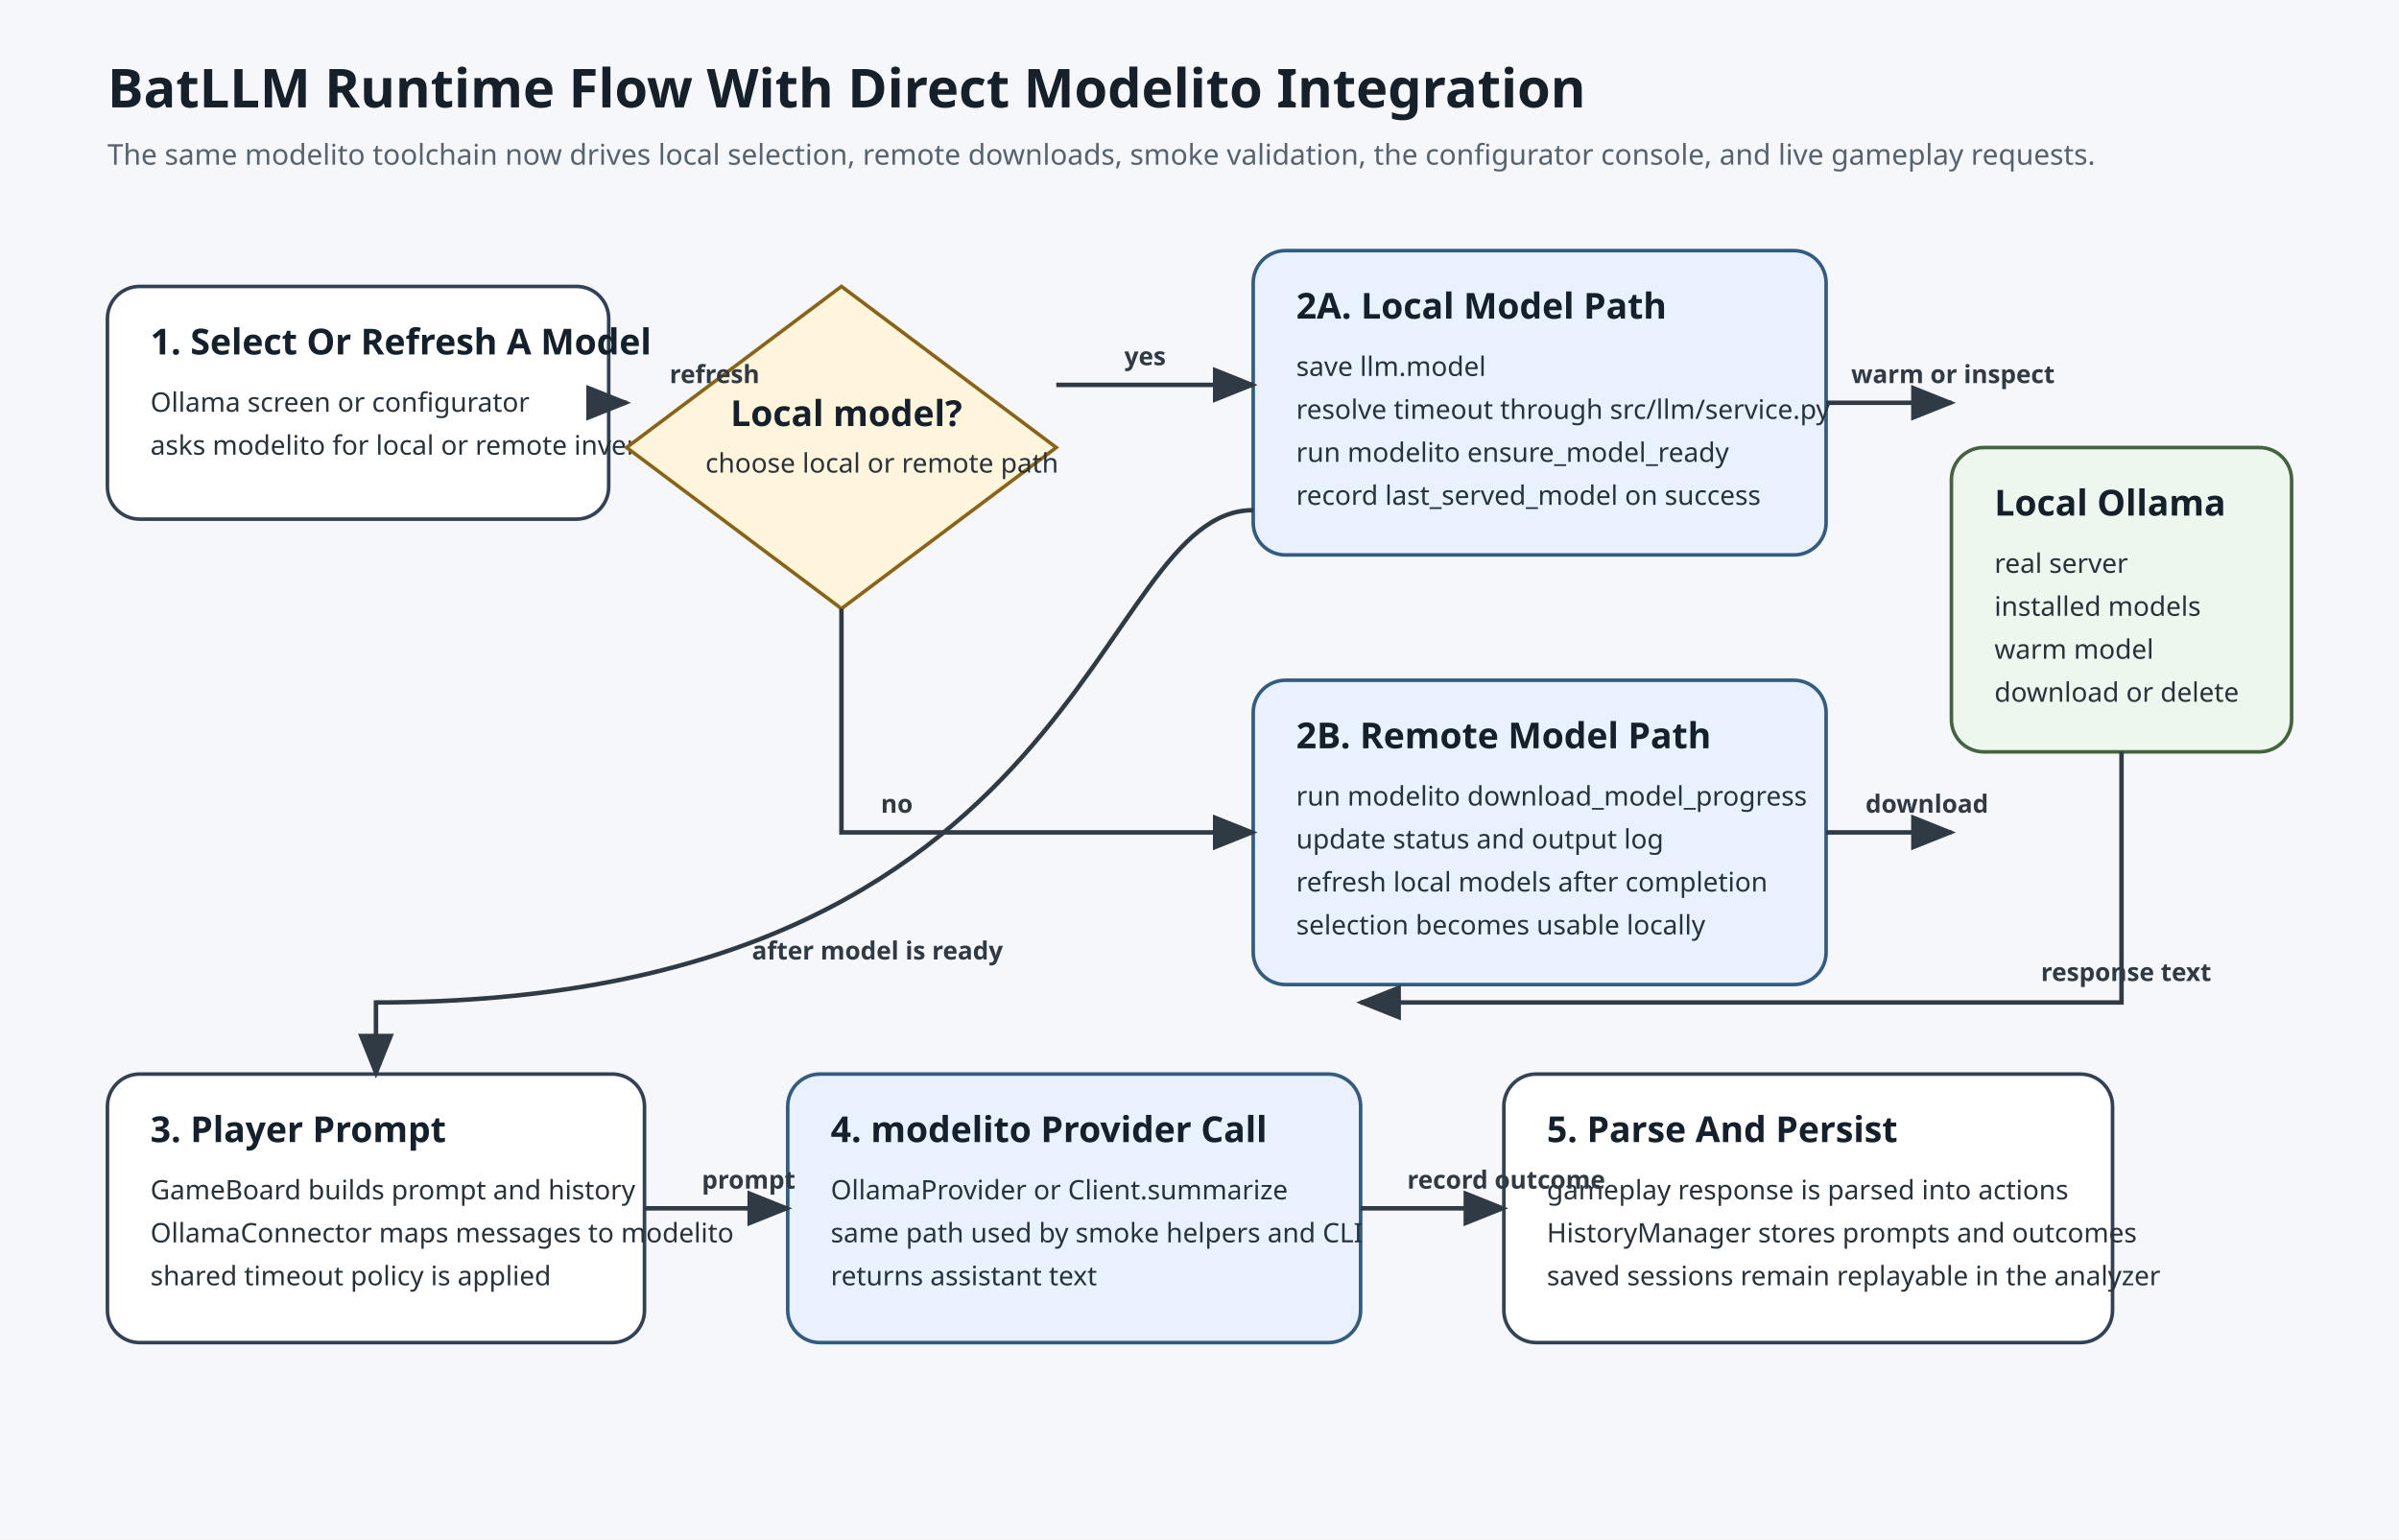
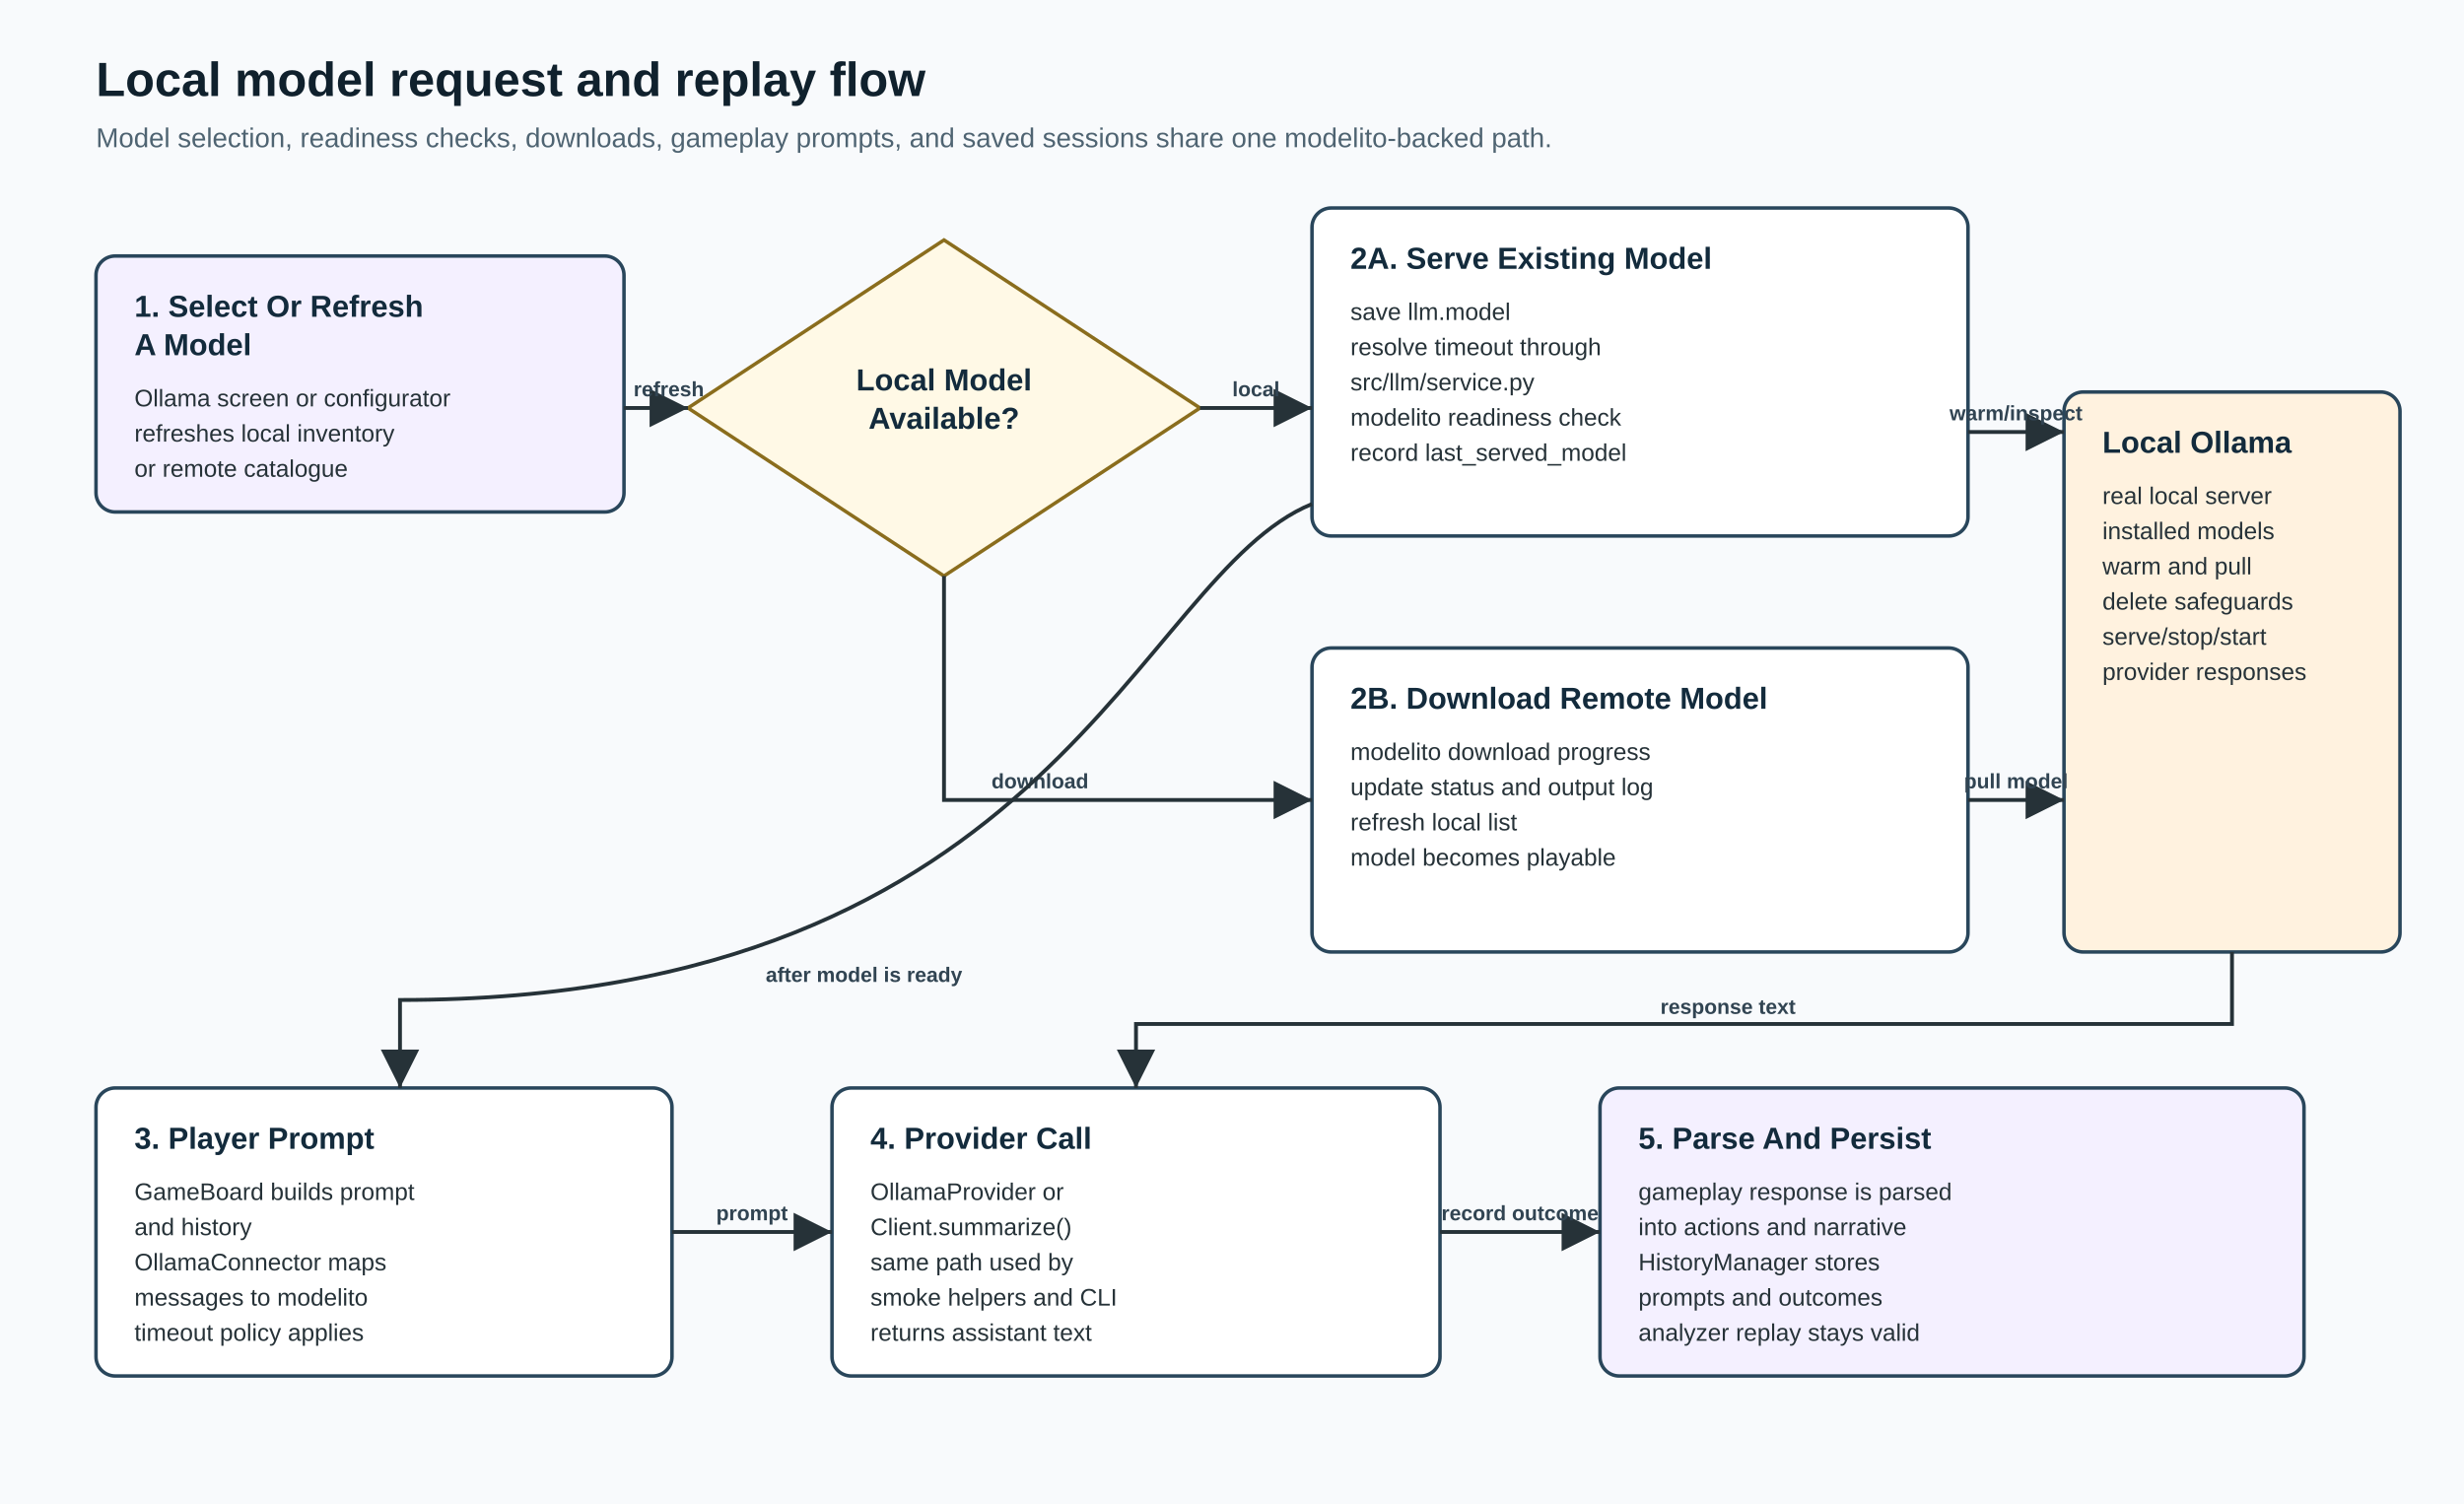
- <svg xmlns="http://www.w3.org/2000/svg" width="1340" height="860" viewBox="0 0 1340 860" role="img" aria-labelledby="title desc">
+ <svg xmlns="http://www.w3.org/2000/svg" width="1540" height="940" viewBox="0 0 1540 940" role="img" aria-labelledby="title desc">
  <defs>
+     <marker id="arrow" markerWidth="12" markerHeight="12" refX="11" refY="6" orient="auto" markerUnits="strokeWidth">
+       <path d="M1 1 L11 6 L1 11 Z" fill="#263238" />
+     </marker>
    <style>
-       .bg { fill: #f6f7fb; }
-       .box { fill: #ffffff; stroke: #324154; stroke-width: 2; }
-       .decision { fill: #fff5dd; stroke: #8a6416; stroke-width: 2; }
-       .runtime { fill: #edf7ee; stroke: #44633f; stroke-width: 2; }
-       .accent { fill: #e9f1ff; stroke: #335c81; stroke-width: 2; }
-       .title { font: 700 30px 'Avenir Next', 'Segoe UI', sans-serif; fill: #15202b; }
-       .subtitle { font: 500 16px 'Avenir Next', 'Segoe UI', sans-serif; fill: #55626f; }
-       .box-title { font: 700 20px 'Avenir Next', 'Segoe UI', sans-serif; fill: #14202b; }
-       .box-text { font: 500 15px 'Avenir Next', 'Segoe UI', sans-serif; fill: #27323b; }
-       .label { font: 600 14px 'Avenir Next', 'Segoe UI', sans-serif; fill: #2f3a44; }
-       .arrow { stroke: #2f3a44; stroke-width: 2.5; fill: none; marker-end: url(#arrowhead); }
+       .bg { fill: #f8fafc; }
+       .box { fill: #ffffff; stroke: #29465b; stroke-width: 2.2; rx: 12; }
+       .decision { fill: #fff9e6; stroke: #8a6d1d; stroke-width: 2.2; }
+       .runtime { fill: #fff2df; }
+       .state { fill: #f4f0ff; }
+       .title { font: 700 30px Arial, sans-serif; fill: #10212d; }
+       .subtitle { font: 400 17px Arial, sans-serif; fill: #4f6472; }
+       .box-title { font: 700 19px Arial, sans-serif; fill: #132b3c; }
+       .body { font: 400 15px Arial, sans-serif; fill: #263238; }
+       .arrow { fill: none; stroke: #263238; stroke-width: 2.4; marker-end: url(#arrow); }
+       .label { font: 700 13px Arial, sans-serif; fill: #314452; text-anchor: middle; dominant-baseline: middle; }
    </style>
-     <marker id="arrowhead" markerWidth="10" markerHeight="8" refX="9" refY="4" orient="auto">
-       <path d="M0,0 L10,4 L0,8 z" fill="#2f3a44" />
-     </marker>
  </defs>
-   <rect class="bg" x="0" y="0" width="1340" height="860" />
-   <text class="title" x="60" y="60">BatLLM Runtime Flow With Direct Modelito Integration</text>
-   <text class="subtitle" x="60" y="92">The same modelito toolchain now drives local selection, remote downloads, smoke validation, the configurator console, and live gameplay requests.</text>
-   <rect class="box" x="60" y="160" width="280" height="130" rx="18" ry="18" />
-   <text class="box-title" x="84" y="198">1. Select Or Refresh A Model</text>
-   <text class="box-text" x="84" y="230">
+   <rect class="bg" x="0" y="0" width="1540" height="940" />
+   <text class="title" x="60" y="60">Local model request and replay flow</text>
+   <text class="subtitle" x="60" y="92">Model selection, readiness checks, downloads, gameplay prompts, and saved sessions share one modelito-backed path.</text>
+   <rect class="box state" x="60" y="160" width="330" height="160" />
+   <text class="box-title" x="84" y="198">
+     <tspan x="84" dy="0">1. Select Or Refresh</tspan>
+     <tspan x="84" dy="24">A Model</tspan>
+   </text>
+   <text class="body" x="84" y="254">
    <tspan x="84" dy="0">Ollama screen or configurator</tspan>
-     <tspan x="84" dy="24">asks modelito for local or remote inventory</tspan>
+     <tspan x="84" dy="22">refreshes local inventory</tspan>
+     <tspan x="84" dy="22">or remote catalogue</tspan>
  </text>
-   <polygon class="decision" points="470,160 590,250 470,340 350,250" />
-   <text class="box-title" x="408" y="238">Local model?</text>
-   <text class="box-text" x="394" y="264">choose local or remote path</text>
-   <rect class="accent" x="700" y="140" width="320" height="170" rx="18" ry="18" />
-   <text class="box-title" x="724" y="178">2A. Local Model Path</text>
-   <text class="box-text" x="724" y="210">
-     <tspan x="724" dy="0">save llm.model</tspan>
-     <tspan x="724" dy="24">resolve timeout through src/llm/service.py</tspan>
-     <tspan x="724" dy="24">run modelito ensure_model_ready</tspan>
-     <tspan x="724" dy="24">record last_served_model on success</tspan>
+   <polygon class="decision" points="590,150 750,255 590,360 430,255" />
+   <text class="box-title" x="590" y="244" text-anchor="middle">Local Model</text>
+   <text class="box-title" x="590" y="268" text-anchor="middle">Available?</text>
+   <rect class="box" x="820" y="130" width="410" height="205" />
+   <text class="box-title" x="844" y="168">2A. Serve Existing Model</text>
+   <text class="body" x="844" y="200">
+     <tspan x="844" dy="0">save llm.model</tspan>
+     <tspan x="844" dy="22">resolve timeout through</tspan>
+     <tspan x="844" dy="22">src/llm/service.py</tspan>
+     <tspan x="844" dy="22">modelito readiness check</tspan>
+     <tspan x="844" dy="22">record last_served_model</tspan>
  </text>
-   <rect class="accent" x="700" y="380" width="320" height="170" rx="18" ry="18" />
-   <text class="box-title" x="724" y="418">2B. Remote Model Path</text>
-   <text class="box-text" x="724" y="450">
-     <tspan x="724" dy="0">run modelito download_model_progress</tspan>
-     <tspan x="724" dy="24">update status and output log</tspan>
-     <tspan x="724" dy="24">refresh local models after completion</tspan>
-     <tspan x="724" dy="24">selection becomes usable locally</tspan>
+   <rect class="box" x="820" y="405" width="410" height="190" />
+   <text class="box-title" x="844" y="443">2B. Download Remote Model</text>
+   <text class="body" x="844" y="475">
+     <tspan x="844" dy="0">modelito download progress</tspan>
+     <tspan x="844" dy="22">update status and output log</tspan>
+     <tspan x="844" dy="22">refresh local list</tspan>
+     <tspan x="844" dy="22">model becomes playable</tspan>
  </text>
-   <rect class="runtime" x="1090" y="250" width="190" height="170" rx="18" ry="18" />
-   <text class="box-title" x="1114" y="288">Local Ollama</text>
-   <text class="box-text" x="1114" y="320">
-     <tspan x="1114" dy="0">real server</tspan>
-     <tspan x="1114" dy="24">installed models</tspan>
-     <tspan x="1114" dy="24">warm model</tspan>
-     <tspan x="1114" dy="24">download or delete</tspan>
+   <rect class="box runtime" x="1290" y="245" width="210" height="350" />
+   <text class="box-title" x="1314" y="283">Local Ollama</text>
+   <text class="body" x="1314" y="315">
+     <tspan x="1314" dy="0">real local server</tspan>
+     <tspan x="1314" dy="22">installed models</tspan>
+     <tspan x="1314" dy="22">warm and pull</tspan>
+     <tspan x="1314" dy="22">delete safeguards</tspan>
+     <tspan x="1314" dy="22">serve/stop/start</tspan>
+     <tspan x="1314" dy="22">provider responses</tspan>
  </text>
-   <rect class="box" x="60" y="600" width="300" height="150" rx="18" ry="18" />
-   <text class="box-title" x="84" y="638">3. Player Prompt</text>
-   <text class="box-text" x="84" y="670">
-     <tspan x="84" dy="0">GameBoard builds prompt and history</tspan>
-     <tspan x="84" dy="24">OllamaConnector maps messages to modelito</tspan>
-     <tspan x="84" dy="24">shared timeout policy is applied</tspan>
+   <rect class="box" x="60" y="680" width="360" height="180" />
+   <text class="box-title" x="84" y="718">3. Player Prompt</text>
+   <text class="body" x="84" y="750">
+     <tspan x="84" dy="0">GameBoard builds prompt</tspan>
+     <tspan x="84" dy="22">and history</tspan>
+     <tspan x="84" dy="22">OllamaConnector maps</tspan>
+     <tspan x="84" dy="22">messages to modelito</tspan>
+     <tspan x="84" dy="22">timeout policy applies</tspan>
  </text>
-   <rect class="accent" x="440" y="600" width="320" height="150" rx="18" ry="18" />
-   <text class="box-title" x="464" y="638">4. modelito Provider Call</text>
-   <text class="box-text" x="464" y="670">
-     <tspan x="464" dy="0">OllamaProvider or Client.summarize</tspan>
-     <tspan x="464" dy="24">same path used by smoke helpers and CLI</tspan>
-     <tspan x="464" dy="24">returns assistant text</tspan>
+   <rect class="box" x="520" y="680" width="380" height="180" />
+   <text class="box-title" x="544" y="718">4. Provider Call</text>
+   <text class="body" x="544" y="750">
+     <tspan x="544" dy="0">OllamaProvider or</tspan>
+     <tspan x="544" dy="22">Client.summarize()</tspan>
+     <tspan x="544" dy="22">same path used by</tspan>
+     <tspan x="544" dy="22">smoke helpers and CLI</tspan>
+     <tspan x="544" dy="22">returns assistant text</tspan>
  </text>
-   <rect class="box" x="840" y="600" width="340" height="150" rx="18" ry="18" />
-   <text class="box-title" x="864" y="638">5. Parse And Persist</text>
-   <text class="box-text" x="864" y="670">
-     <tspan x="864" dy="0">gameplay response is parsed into actions</tspan>
-     <tspan x="864" dy="24">HistoryManager stores prompts and outcomes</tspan>
-     <tspan x="864" dy="24">saved sessions remain replayable in the analyzer</tspan>
+   <rect class="box state" x="1000" y="680" width="440" height="180" />
+   <text class="box-title" x="1024" y="718">5. Parse And Persist</text>
+   <text class="body" x="1024" y="750">
+     <tspan x="1024" dy="0">gameplay response is parsed</tspan>
+     <tspan x="1024" dy="22">into actions and narrative</tspan>
+     <tspan x="1024" dy="22">HistoryManager stores</tspan>
+     <tspan x="1024" dy="22">prompts and outcomes</tspan>
+     <tspan x="1024" dy="22">analyzer replay stays valid</tspan>
  </text>
-   <path class="arrow" d="M340 225 H350" />
-   <path class="arrow" d="M590 215 H700" />
-   <path class="arrow" d="M470 340 V465 H700" />
-   <path class="arrow" d="M1020 225 H1090" />
-   <path class="arrow" d="M1020 465 H1090" />
-   <path class="arrow" d="M1185 420 V560 H760" />
-   <path class="arrow" d="M360 675 H440" />
-   <path class="arrow" d="M760 675 H840" />
-   <path class="arrow" d="M700 285 C610 285 610 560 210 560 V600" />
-   <text class="label" x="374" y="214">refresh</text>
-   <text class="label" x="628" y="204">yes</text>
-   <text class="label" x="492" y="454">no</text>
-   <text class="label" x="1034" y="214">warm or inspect</text>
-   <text class="label" x="1042" y="454">download</text>
-   <text class="label" x="1140" y="548">response text</text>
-   <text class="label" x="392" y="664">prompt</text>
-   <text class="label" x="786" y="664">record outcome</text>
-   <text class="label" x="420" y="536">after model is ready</text>
+   <path class="arrow" d="M390 255 H430" />
+   <text class="label" x="418" y="244">refresh</text>
+   <path class="arrow" d="M750 255 H820" />
+   <text class="label" x="785" y="244">local</text>
+   <path class="arrow" d="M590 360 V500 H820" />
+   <text class="label" x="650" y="489">download</text>
+   <path class="arrow" d="M1230 270 H1290" />
+   <text class="label" x="1260" y="259">warm/inspect</text>
+   <path class="arrow" d="M1230 500 H1290" />
+   <text class="label" x="1260" y="489">pull model</text>
+   <path class="arrow" d="M1395 595 V640 H710 V680" />
+   <text class="label" x="1080" y="630">response text</text>
+   <path class="arrow" d="M420 770 H520" />
+   <text class="label" x="470" y="759">prompt</text>
+   <path class="arrow" d="M900 770 H1000" />
+   <text class="label" x="950" y="759">record outcome</text>
+   <path class="arrow" d="M820 315 C710 360 660 625 250 625 V680" />
+   <text class="label" x="540" y="610">after model is ready</text>
</svg>
